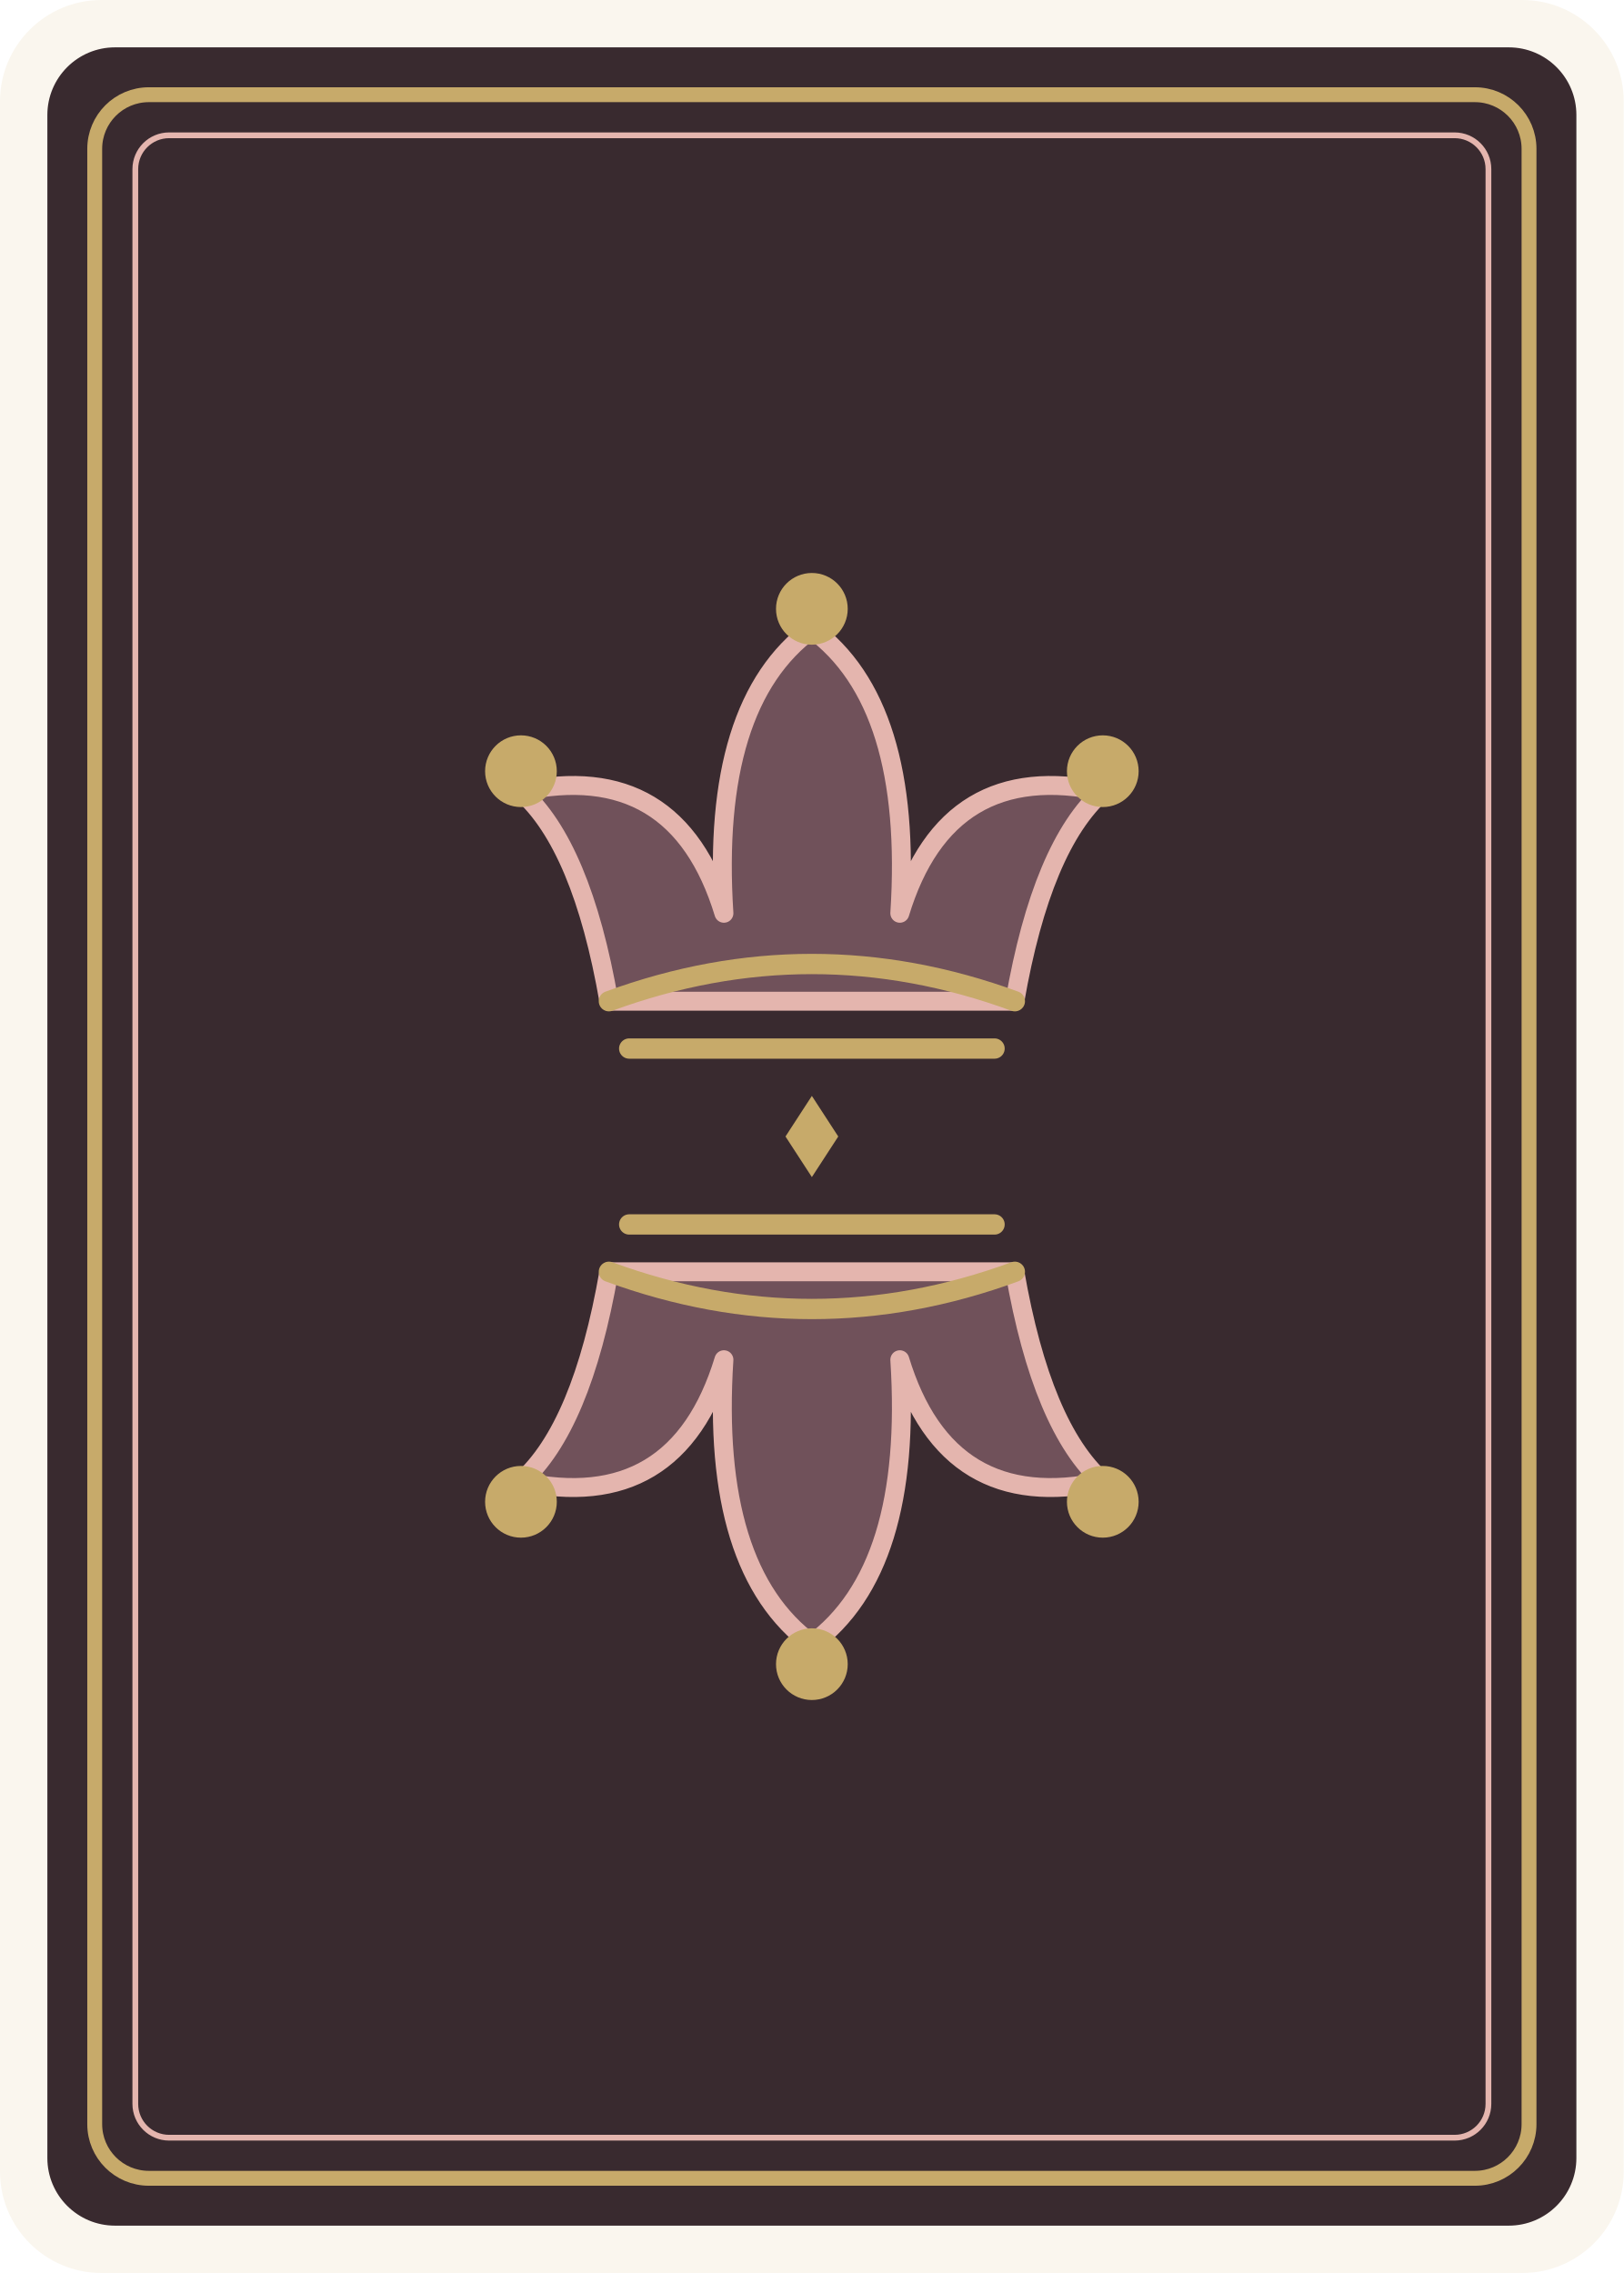
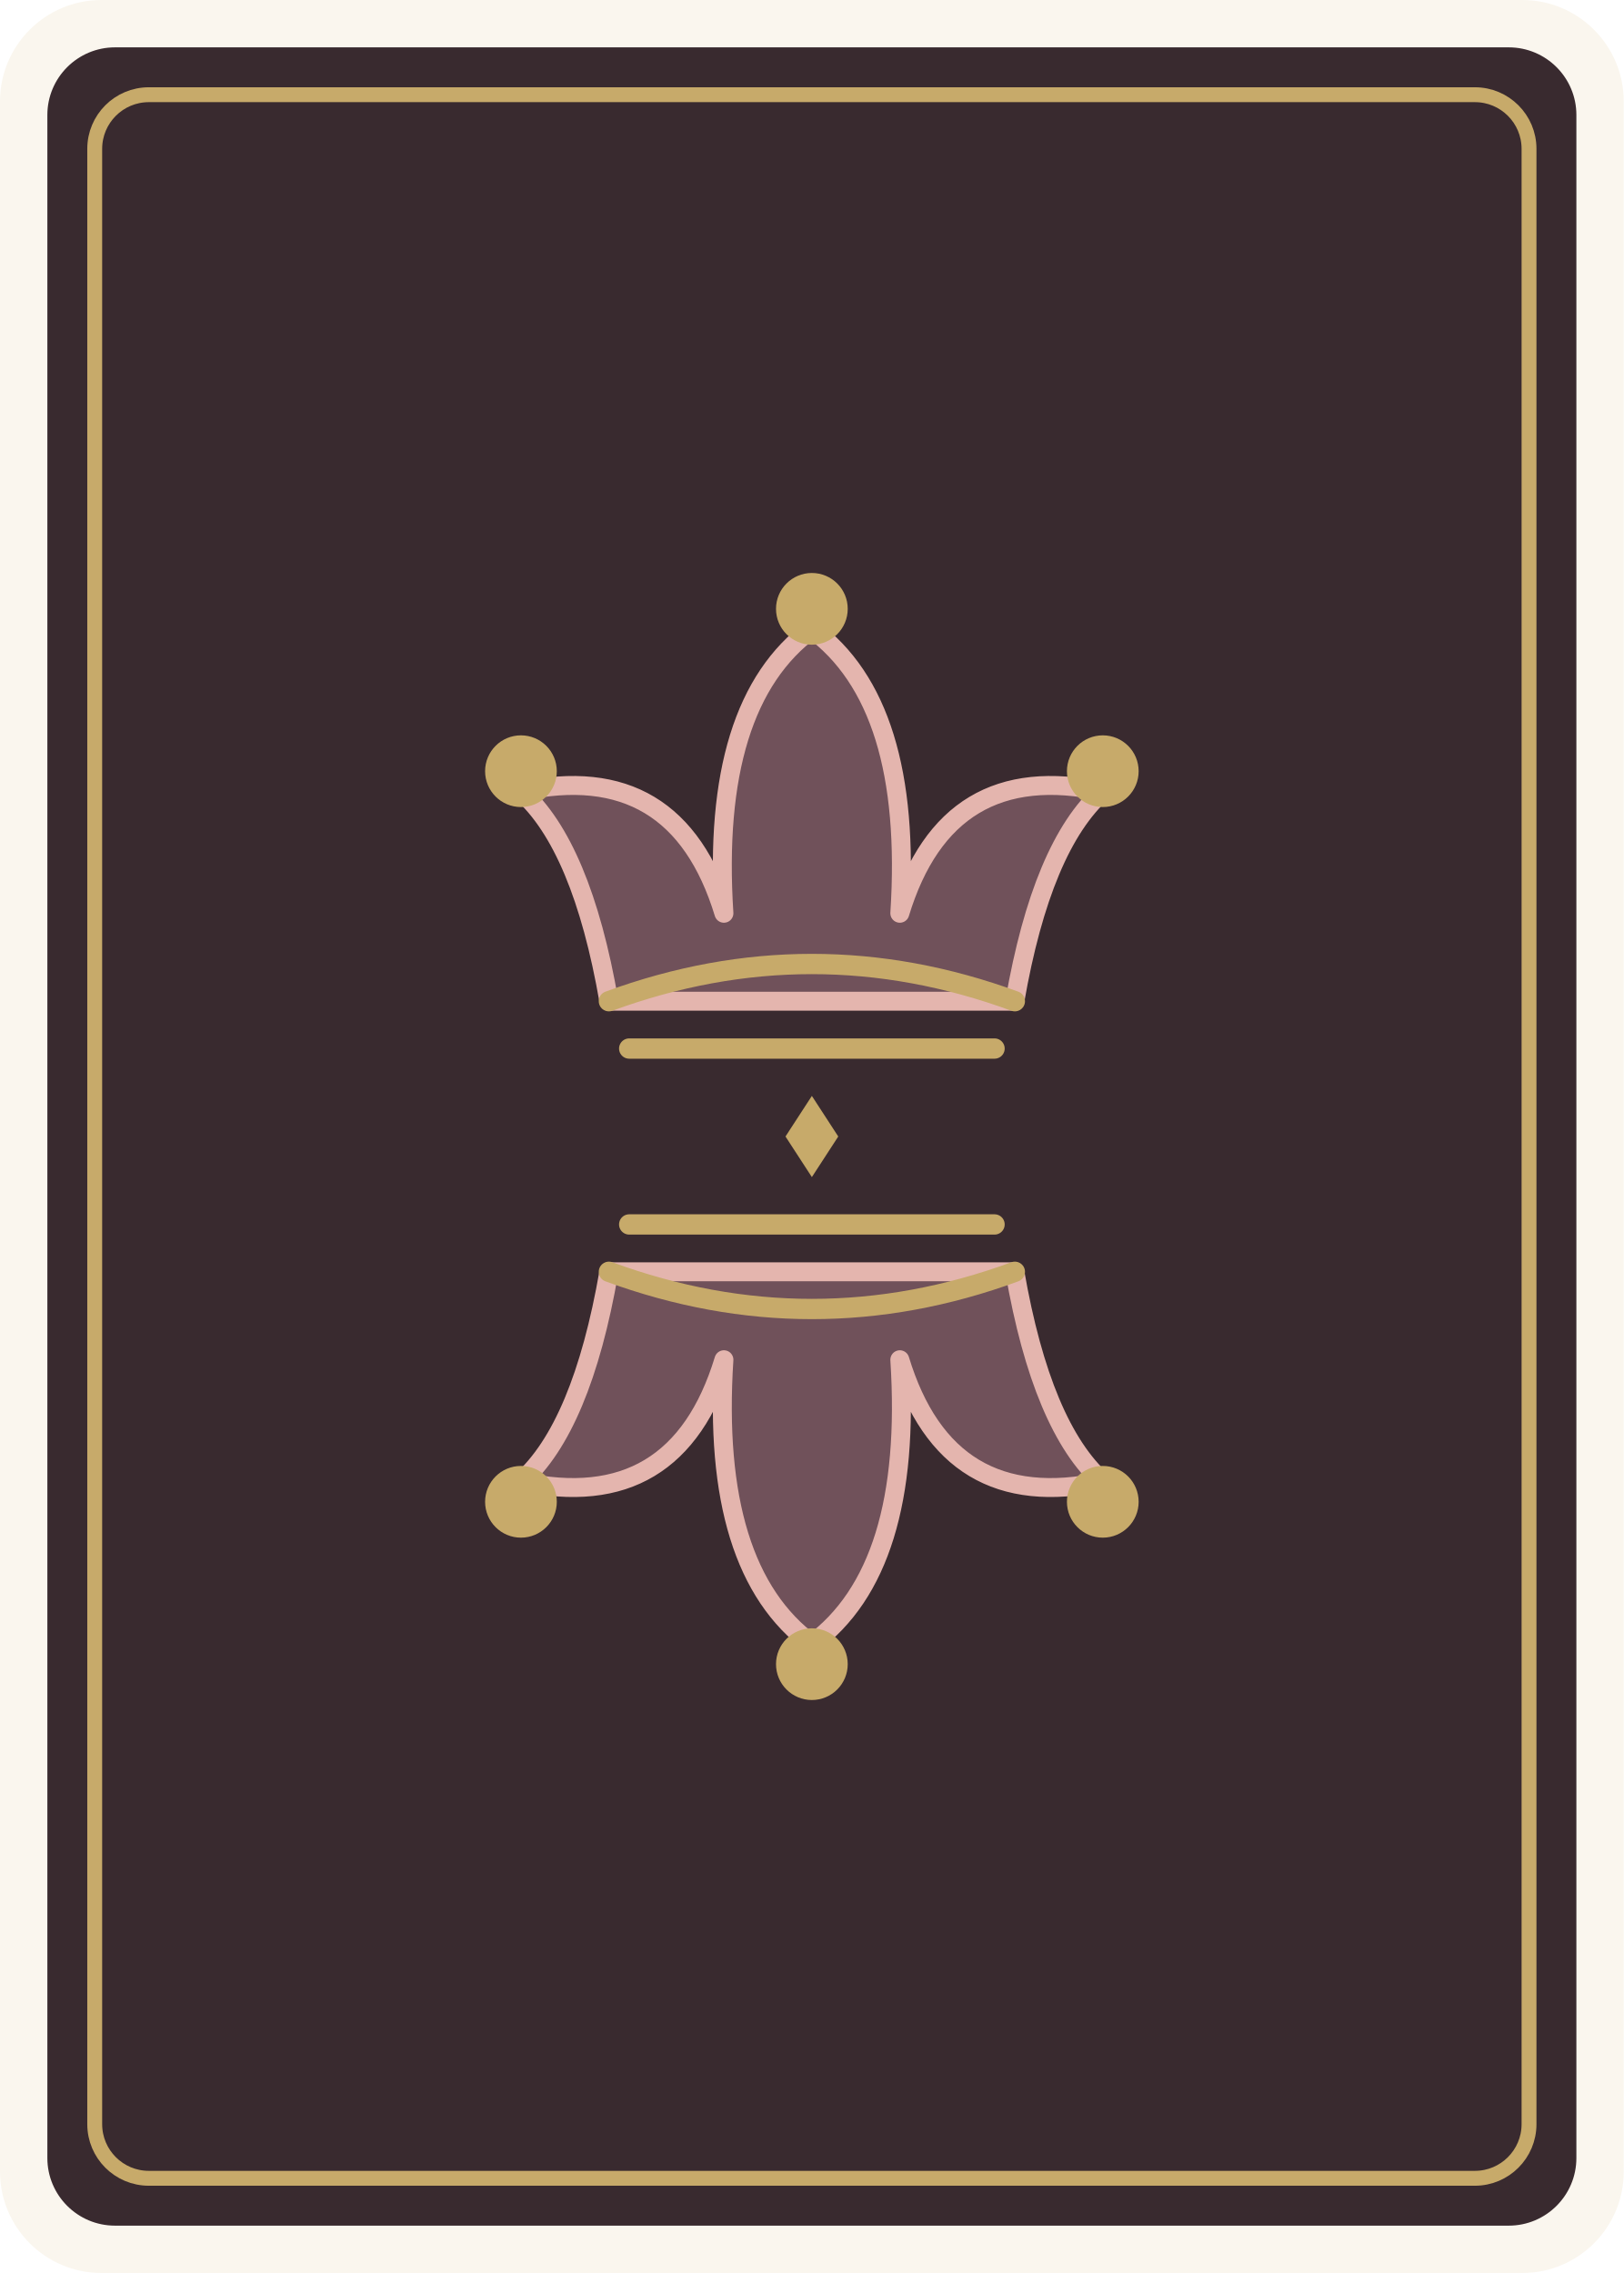
<svg xmlns="http://www.w3.org/2000/svg" width="240" height="336" viewBox="0 0 240 336" role="img" aria-labelledby="title">
  <rect width="240" height="336" rx="15" fill="#FAF6EE" />
  <rect x="7" y="7" width="226" height="322" rx="10" fill="#392A2F" />
  <rect x="14" y="14" width="212" height="308" rx="8" fill="none" stroke="#C7AA6A" stroke-width="2.2" />
-   <rect x="20" y="20" width="200" height="296" rx="5" fill="none" stroke="#E4B5AE" stroke-width="0.85" />
  <g transform="translate(120 168)">
    <path d="M-30-20Q-34-43-43-51Q-20-56-13-33Q-15-64 0-75Q15-64 13-33Q20-56 43-51Q34-43 30-20Z" stroke="#E4B5AE" stroke-width="2.8" fill="#70515A" stroke-linecap="round" stroke-linejoin="round" />
    <path d="M-30-20Q0-31 30-20M-27-13H27" stroke="#C7AA6A" stroke-width="3" fill="none" stroke-linecap="round" stroke-linejoin="round" />
    <circle cx="-43" cy="-54" r="4" fill="#C7AA6A" stroke="#C7AA6A" stroke-width="2.6" />
    <circle cx="43" cy="-54" r="4" fill="#C7AA6A" stroke="#C7AA6A" stroke-width="2.6" />
    <circle cx="0" cy="-78" r="4" fill="#C7AA6A" stroke="#C7AA6A" stroke-width="2.6" />
    <g transform="rotate(180)">
      <path d="M-30-20Q-34-43-43-51Q-20-56-13-33Q-15-64 0-75Q15-64 13-33Q20-56 43-51Q34-43 30-20Z" stroke="#E4B5AE" stroke-width="2.8" fill="#70515A" stroke-linecap="round" stroke-linejoin="round" />
      <path d="M-30-20Q0-31 30-20M-27-13H27" stroke="#C7AA6A" stroke-width="3" fill="none" stroke-linecap="round" stroke-linejoin="round" />
      <circle cx="-43" cy="-54" r="4" fill="#C7AA6A" stroke="#C7AA6A" stroke-width="2.6" />
      <circle cx="43" cy="-54" r="4" fill="#C7AA6A" stroke="#C7AA6A" stroke-width="2.6" />
      <circle cx="0" cy="-78" r="4" fill="#C7AA6A" stroke="#C7AA6A" stroke-width="2.6" />
    </g>
    <g transform="translate(0 0)">
      <path d="M0 -6 3.9 0 0 6 -3.9 0Z" fill="#C7AA6A" />
    </g>
  </g>
</svg>
